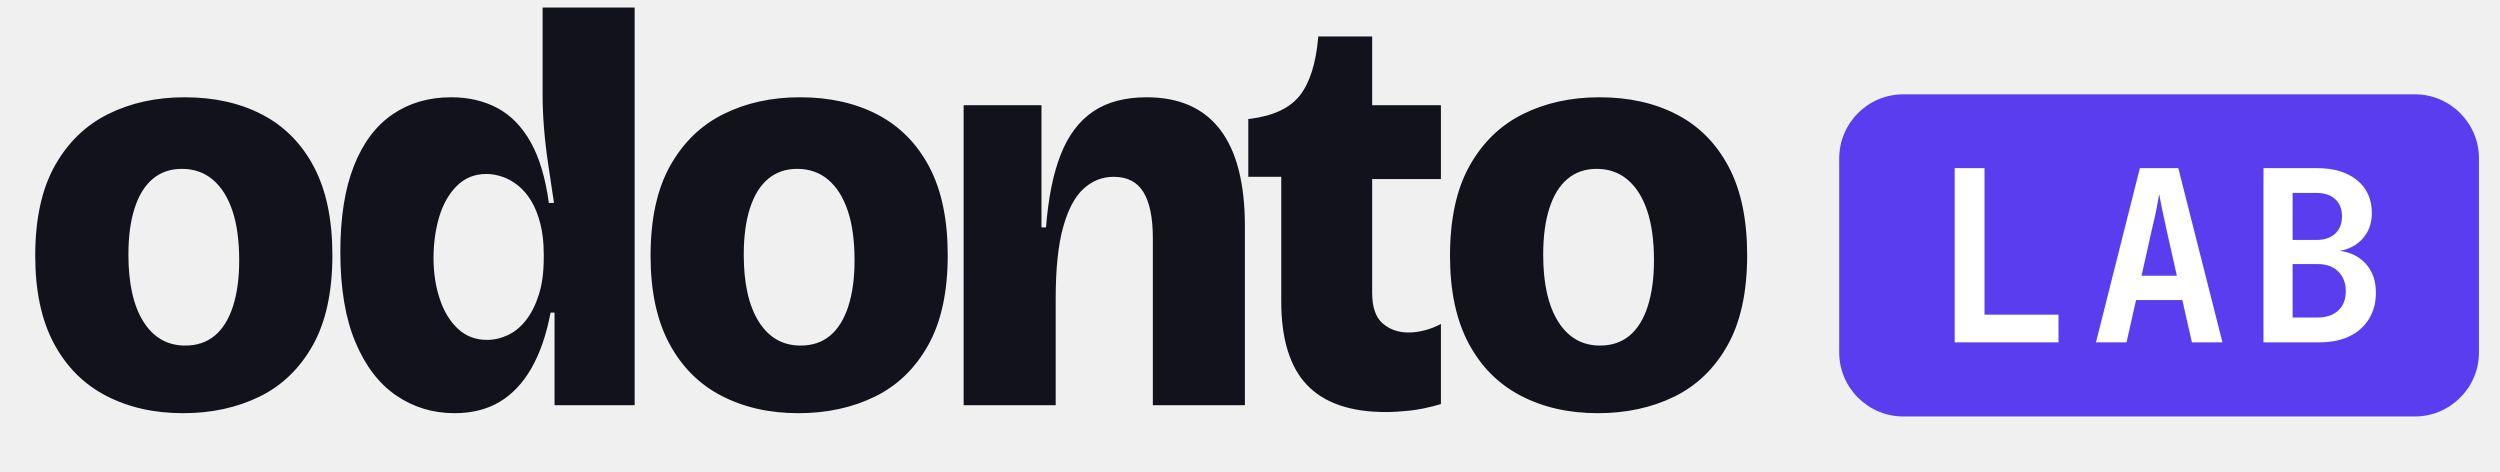
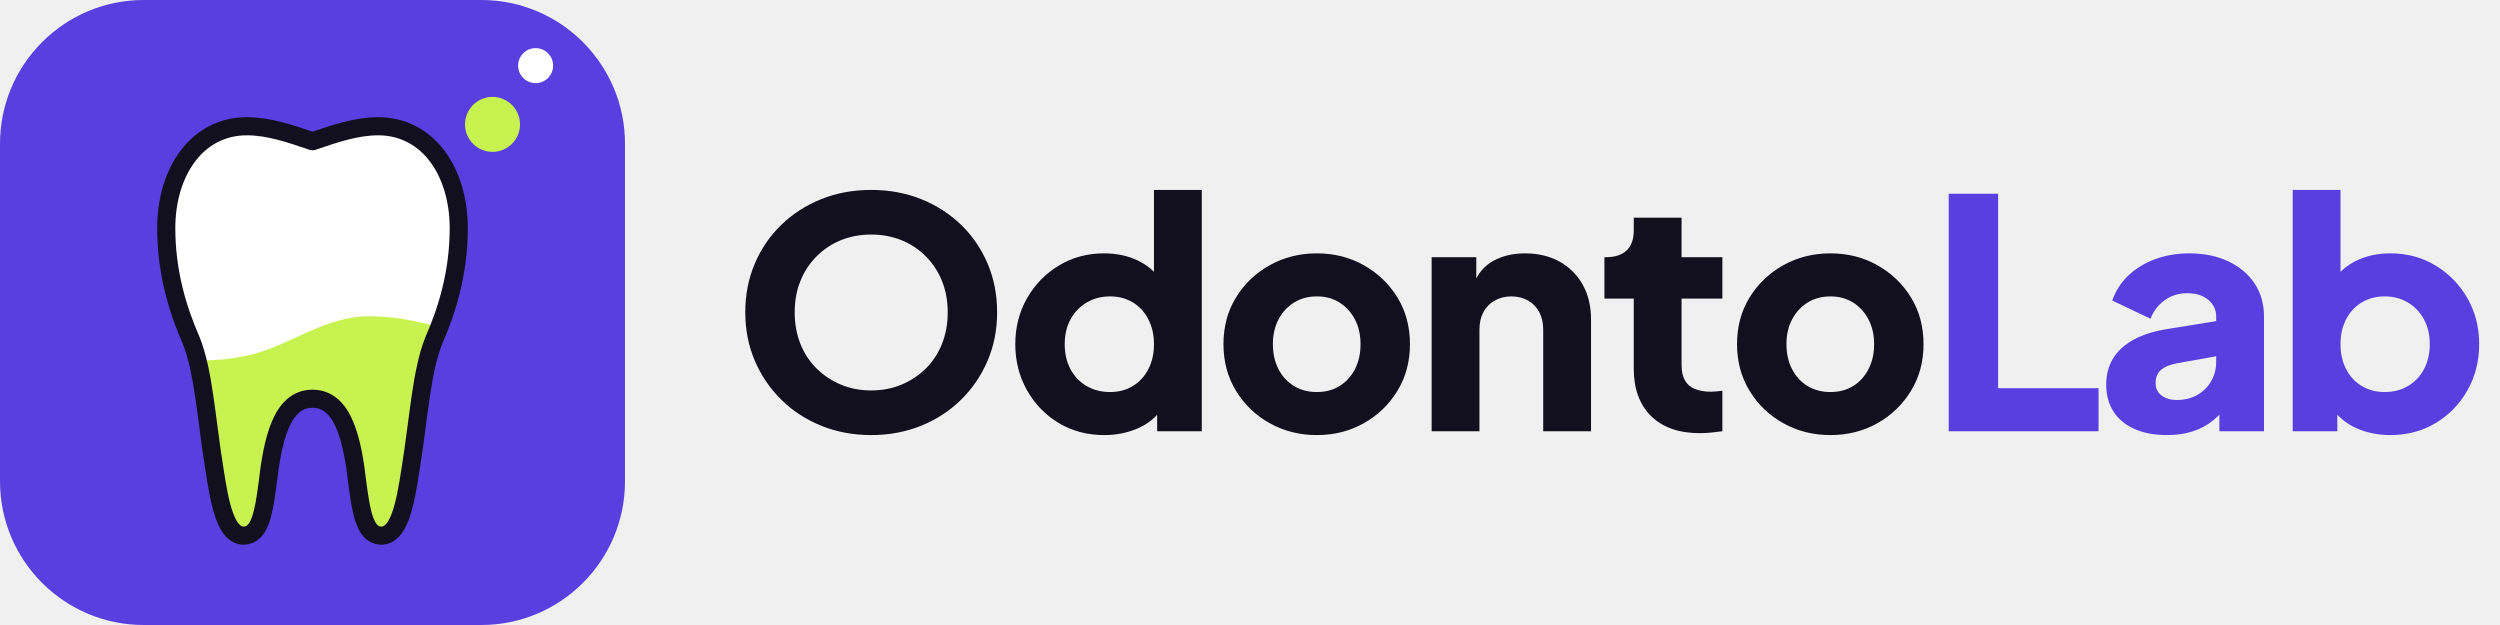
- <svg xmlns="http://www.w3.org/2000/svg" viewBox="0 0 440 83" width="440" height="83" role="img" aria-label="OdontoLab">
-   <path d="M32.2 72.72Q24.6 72.72 18.7 69.67Q12.8 66.62 9.5 60.47Q6.2 54.32 6.2 45.02Q6.2 35.32 9.65 29.17Q13.1 23.02 19.05 20.07Q25.0 17.12 32.5 17.12Q40.3 17.12 46.15 20.17Q52.0 23.22 55.25 29.37Q58.5 35.52 58.5 44.92Q58.5 54.62 55.05 60.77Q51.6 66.92 45.65 69.82Q39.7 72.72 32.2 72.72ZM32.6 60.82Q35.7 60.82 37.8 59.07Q39.9 57.32 41.0 53.92Q42.1 50.52 42.1 45.82Q42.1 40.62 40.9 37.07Q39.7 33.52 37.45 31.62Q35.2 29.72 32.0 29.72Q29.0 29.72 26.9 31.47Q24.8 33.22 23.7 36.62Q22.6 40.02 22.6 44.82Q22.6 52.42 25.25 56.62Q27.9 60.82 32.6 60.82ZM80.0 72.72Q74.3 72.72 69.75 69.62Q65.2 66.52 62.55 60.22Q59.9 53.92 59.9 44.32Q59.9 35.22 62.3 29.17Q64.7 23.12 69.1 20.12Q73.5 17.12 79.4 17.12Q84.0 17.12 87.55 19.02Q91.1 20.92 93.4 25.02Q95.7 29.12 96.6 35.72H97.5Q97.0 32.32 96.5 29.02Q96.0 25.72 95.75 22.62Q95.5 19.52 95.5 16.82V1.32H111.7V52.72V71.32H97.6V55.02H96.9Q95.8 60.82 93.55 64.77Q91.3 68.72 87.95 70.72Q84.6 72.72 80.0 72.72ZM85.7 59.82Q87.6 59.82 89.4 58.97Q91.2 58.12 92.6 56.32Q94.0 54.52 94.85 51.82Q95.7 49.12 95.7 45.42V44.72Q95.7 41.72 95.1 39.37Q94.5 37.02 93.5 35.37Q92.5 33.72 91.2 32.67Q89.9 31.62 88.45 31.12Q87.0 30.62 85.6 30.62Q82.5 30.62 80.4 32.72Q78.3 34.82 77.3 38.17Q76.3 41.52 76.3 45.42Q76.3 49.32 77.4 52.62Q78.5 55.92 80.6 57.87Q82.7 59.82 85.7 59.82ZM140.5 72.72Q132.9 72.72 127.0 69.67Q121.1 66.62 117.8 60.47Q114.5 54.32 114.5 45.02Q114.5 35.32 117.95 29.17Q121.4 23.02 127.35 20.07Q133.3 17.12 140.8 17.12Q148.6 17.12 154.45 20.17Q160.3 23.22 163.55 29.37Q166.8 35.52 166.8 44.92Q166.8 54.62 163.35 60.77Q159.9 66.92 153.95 69.82Q148.0 72.72 140.5 72.72ZM140.9 60.82Q144.0 60.82 146.1 59.07Q148.2 57.32 149.3 53.92Q150.4 50.52 150.4 45.82Q150.4 40.62 149.2 37.07Q148.0 33.52 145.75 31.62Q143.5 29.72 140.3 29.72Q137.3 29.72 135.2 31.47Q133.1 33.22 132.0 36.62Q130.9 40.02 130.9 44.82Q130.9 52.42 133.55 56.62Q136.2 60.82 140.9 60.82ZM169.6 71.32V41.42V18.52H183.3V40.02H184.1Q184.7 32.22 186.7 27.17Q188.7 22.12 192.4 19.62Q196.1 17.12 201.8 17.12Q210.4 17.12 214.75 22.82Q219.1 28.52 219.1 39.82V71.32H202.9V41.92Q202.9 36.52 201.25 33.82Q199.6 31.12 196.0 31.12Q193.0 31.12 190.7 33.22Q188.4 35.32 187.1 40.02Q185.8 44.72 185.8 52.62V71.32ZM243.9 72.52Q234.6 72.52 230.05 67.77Q225.5 63.02 225.5 53.02V31.12H219.7V20.92H220.0Q226.2 20.12 228.8 16.77Q231.4 13.42 232.0 6.62V6.42H241.5V18.52H253.6V31.52H241.5V51.52Q241.5 55.32 243.35 56.92Q245.2 58.52 247.9 58.52Q249.3 58.52 250.8 58.12Q252.3 57.72 253.6 57.02V71.12Q250.5 72.02 248.1 72.27Q245.7 72.52 243.9 72.52ZM281.2 72.72Q273.6 72.72 267.7 69.67Q261.8 66.62 258.5 60.47Q255.2 54.32 255.2 45.02Q255.2 35.32 258.65 29.17Q262.1 23.02 268.05 20.07Q274.0 17.12 281.5 17.12Q289.3 17.12 295.15 20.17Q301.0 23.22 304.25 29.37Q307.5 35.52 307.5 44.92Q307.5 54.62 304.05 60.77Q300.6 66.92 294.65 69.82Q288.7 72.72 281.2 72.72ZM281.6 60.82Q284.7 60.82 286.8 59.07Q288.9 57.32 290.0 53.92Q291.1 50.52 291.1 45.82Q291.1 40.62 289.9 37.07Q288.7 33.52 286.45 31.62Q284.2 29.72 281.0 29.72Q278.0 29.72 275.9 31.47Q273.8 33.22 272.7 36.62Q271.6 40.02 271.6 44.82Q271.6 52.42 274.25 56.62Q276.9 60.82 281.6 60.82Z" fill="#12121C" />
-   <rect x="323.7" y="16.6" width="112.6" height="56.7" rx="11.3" fill="#5B3DF0" />
-   <path d="M344.026 60.25V29.59H349.276V55.378H362.296V60.25ZM368.89 60.25 376.618 29.59H383.38L391.15 60.25H385.774L384.094 52.816H375.946L374.266 60.25ZM376.912 48.532H383.128L381.28 40.3Q380.818 38.242 380.482 36.583Q380.146 34.924 380.02 34.168Q379.894 34.924 379.579 36.583Q379.264 38.242 378.76 40.258ZM398.374 60.25V29.59H407.782Q412.234 29.59 414.838 31.711Q417.442 33.832 417.442 37.486Q417.442 39.544 416.518 41.056Q415.594 42.568 414.019 43.408Q412.444 44.248 410.386 44.248V44.08Q412.612 44.038 414.355 44.899Q416.098 45.76 417.127 47.44Q418.156 49.12 418.156 51.514Q418.156 54.16 416.938 56.134Q415.72 58.108 413.515 59.179Q411.31 60.25 408.244 60.25ZM403.498 55.882H407.908Q410.218 55.882 411.541 54.643Q412.864 53.404 412.864 51.262Q412.864 49.12 411.541 47.797Q410.218 46.474 407.908 46.474H403.498ZM403.498 42.232H407.698Q409.798 42.232 410.995 41.119Q412.192 40.006 412.192 38.074Q412.192 36.142 410.995 35.05Q409.798 33.958 407.698 33.958H403.498Z" fill="#FFFFFF" />
+ <svg xmlns="http://www.w3.org/2000/svg" viewBox="0 0 400 100" width="400" height="100" role="img" aria-label="OdontoLab">
+   <g transform="translate(0.00 0.00) scale(1)">
+     <defs>
+       <clipPath id="logo-violeta-dente">
+         <path d="M50 22.6C46.5 21.4 43 20.2 39.5 20.2C31.5 20.2 26.6 27.5 26.6 36.5C26.6 43.5 28.4 49.5 30.6 54.5C32.6 59.5 33 67 34.3 75C35.2 81 36.2 85.7 39 85.7C41.6 85.7 42.2 82 42.8 77.5C43.6 70.5 45 63.8 50 63.8C55 63.8 56.4 70.5 57.2 77.5C57.8 82 58.4 85.7 61 85.7C63.8 85.7 64.8 81 65.7 75C67 67 67.4 59.5 69.4 54.5C71.6 49.5 73.4 43.5 73.4 36.5C73.4 27.5 68.5 20.2 60.5 20.2C57 20.2 53.5 21.4 50 22.6Z" />
+       </clipPath>
+     </defs>
+     <rect width="100" height="100" rx="23" fill="#5A3FE0" />
+     <path d="M50 22.6C46.5 21.4 43 20.2 39.5 20.2C31.5 20.2 26.6 27.5 26.6 36.5C26.6 43.5 28.4 49.5 30.6 54.5C32.6 59.5 33 67 34.3 75C35.2 81 36.2 85.7 39 85.7C41.6 85.7 42.2 82 42.8 77.5C43.6 70.5 45 63.8 50 63.8C55 63.8 56.4 70.5 57.2 77.5C57.8 82 58.4 85.7 61 85.7C63.8 85.7 64.8 81 65.7 75C67 67 67.4 59.5 69.4 54.5C71.6 49.5 73.4 43.5 73.4 36.5C73.4 27.5 68.5 20.2 60.5 20.2C57 20.2 53.5 21.4 50 22.6Z" fill="#FFFFFF" />
+     <path d="M18 56C26 57.6 33 58.4 40 56.8C46.5 55.2 52 50.6 59 50.6C65 50.6 70 52.2 82 55.4V96H18Z" fill="#C8F250" clip-path="url(#logo-violeta-dente)" />
+     <path d="M50 22.6C46.5 21.4 43 20.2 39.5 20.2C31.5 20.2 26.6 27.5 26.6 36.5C26.6 43.5 28.4 49.5 30.6 54.5C32.6 59.5 33 67 34.3 75C35.2 81 36.2 85.7 39 85.7C41.6 85.7 42.2 82 42.8 77.5C43.6 70.5 45 63.8 50 63.8C55 63.8 56.4 70.5 57.2 77.5C57.8 82 58.4 85.7 61 85.7C63.8 85.7 64.8 81 65.7 75C67 67 67.4 59.5 69.4 54.5C71.6 49.5 73.4 43.5 73.4 36.5C73.4 27.5 68.5 20.2 60.5 20.2C57 20.2 53.5 21.4 50 22.6Z" fill="none" stroke="#12101F" stroke-width="2.9" stroke-linejoin="round" />
+     <circle cx="78.8" cy="19.9" r="4.4" fill="#C8F250" />
+     <circle cx="85.7" cy="10.5" r="2.8" fill="#FFFFFF" />
+   </g>
+   <path d="M139.392 69.612Q135.107 69.612 131.435 68.133Q127.762 66.654 125.034 63.976Q122.305 61.298 120.774 57.728Q119.244 54.157 119.244 49.974Q119.244 45.792 120.749 42.221Q122.254 38.651 124.983 35.999Q127.711 33.346 131.384 31.867Q135.056 30.388 139.392 30.388Q143.728 30.388 147.4 31.867Q151.072 33.346 153.801 35.999Q156.53 38.651 158.035 42.221Q159.54 45.792 159.54 49.974Q159.54 54.157 158.009 57.728Q156.479 61.298 153.75 63.976Q151.021 66.654 147.349 68.133Q143.677 69.612 139.392 69.612ZM139.392 62.471Q141.993 62.471 144.212 61.553Q146.431 60.635 148.114 58.977Q149.797 57.319 150.715 55.024Q151.634 52.729 151.634 49.974Q151.634 47.22 150.715 44.95Q149.797 42.681 148.114 40.997Q146.431 39.314 144.212 38.421Q141.993 37.529 139.392 37.529Q136.791 37.529 134.572 38.421Q132.353 39.314 130.67 40.997Q128.987 42.681 128.068 44.95Q127.15 47.22 127.15 49.974Q127.15 52.729 128.068 55.024Q128.987 57.319 130.67 58.977Q132.353 60.635 134.572 61.553Q136.791 62.471 139.392 62.471ZM176.678 69.612Q172.597 69.612 169.384 67.674Q166.17 65.736 164.309 62.42Q162.447 59.105 162.447 55.075Q162.447 50.995 164.334 47.705Q166.221 44.415 169.435 42.477Q172.648 40.538 176.627 40.538Q179.687 40.538 182.059 41.686Q184.431 42.834 185.808 44.925L184.635 46.455V30.388H192.286V69.0H185.145V63.899L185.859 65.481Q184.431 67.521 181.983 68.566Q179.534 69.612 176.678 69.612ZM177.596 62.726Q179.687 62.726 181.268 61.757Q182.85 60.788 183.742 59.054Q184.635 57.319 184.635 55.075Q184.635 52.831 183.742 51.097Q182.85 49.362 181.268 48.393Q179.687 47.424 177.596 47.424Q175.505 47.424 173.847 48.419Q172.189 49.413 171.271 51.122Q170.353 52.831 170.353 55.075Q170.353 57.319 171.271 59.054Q172.189 60.788 173.847 61.757Q175.505 62.726 177.596 62.726ZM210.699 69.612Q206.568 69.612 203.176 67.725Q199.784 65.838 197.769 62.548Q195.754 59.258 195.754 55.075Q195.754 50.842 197.769 47.577Q199.784 44.313 203.176 42.426Q206.568 40.538 210.699 40.538Q214.831 40.538 218.197 42.426Q221.564 44.313 223.579 47.577Q225.593 50.842 225.593 55.075Q225.593 59.258 223.579 62.548Q221.564 65.838 218.197 67.725Q214.831 69.612 210.699 69.612ZM210.699 62.726Q212.791 62.726 214.346 61.757Q215.902 60.788 216.795 59.054Q217.687 57.319 217.687 55.075Q217.687 52.831 216.795 51.122Q215.902 49.413 214.346 48.419Q212.791 47.424 210.699 47.424Q208.608 47.424 207.027 48.419Q205.446 49.413 204.553 51.122Q203.66 52.831 203.66 55.075Q203.66 57.319 204.553 59.054Q205.446 60.788 207.027 61.757Q208.608 62.726 210.699 62.726ZM229.062 69.0V41.15H236.203V46.659L235.795 45.435Q236.764 42.936 238.932 41.737Q241.099 40.538 244.007 40.538Q247.169 40.538 249.541 41.864Q251.913 43.191 253.239 45.562Q254.565 47.934 254.565 51.097V69.0H246.914V52.729Q246.914 51.097 246.277 49.923Q245.639 48.75 244.491 48.087Q243.344 47.424 241.813 47.424Q240.334 47.424 239.161 48.087Q237.988 48.75 237.35 49.923Q236.713 51.097 236.713 52.729V69.0ZM272.009 69.306Q266.96 69.306 264.18 66.577Q261.4 63.848 261.4 58.952V47.781H256.707V41.15H256.962Q259.105 41.15 260.252 40.079Q261.4 39.008 261.4 36.866V34.826H269.051V41.15H275.58V47.781H269.051V58.442Q269.051 59.87 269.561 60.813Q270.071 61.757 271.142 62.216Q272.213 62.675 273.795 62.675Q274.152 62.675 274.611 62.624Q275.07 62.573 275.58 62.522V69.0Q274.815 69.102 273.846 69.204Q272.877 69.306 272.009 69.306ZM292.871 69.612Q288.74 69.612 285.348 67.725Q281.956 65.838 279.941 62.548Q277.926 59.258 277.926 55.075Q277.926 50.842 279.941 47.577Q281.956 44.313 285.348 42.426Q288.74 40.538 292.871 40.538Q297.003 40.538 300.369 42.426Q303.736 44.313 305.75 47.577Q307.765 50.842 307.765 55.075Q307.765 59.258 305.75 62.548Q303.736 65.838 300.369 67.725Q297.003 69.612 292.871 69.612ZM292.871 62.726Q294.962 62.726 296.518 61.757Q298.074 60.788 298.966 59.054Q299.859 57.319 299.859 55.075Q299.859 52.831 298.966 51.122Q298.074 49.413 296.518 48.419Q294.962 47.424 292.871 47.424Q290.78 47.424 289.199 48.419Q287.617 49.413 286.725 51.122Q285.832 52.831 285.832 55.075Q285.832 57.319 286.725 59.054Q287.617 60.788 289.199 61.757Q290.78 62.726 292.871 62.726Z" fill="#12101F" />
+   <path d="M311.795 69.0V31H319.701V62.114H335.768V69.0ZM346.734 69.612Q343.725 69.612 341.532 68.643Q339.338 67.674 338.165 65.863Q336.992 64.052 336.992 61.553Q336.992 59.207 338.063 57.396Q339.134 55.585 341.353 54.361Q343.572 53.137 346.887 52.627L355.405 51.25V56.86L348.264 58.136Q346.632 58.442 345.765 59.181Q344.898 59.921 344.898 61.298Q344.898 62.573 345.867 63.287Q346.836 64.001 348.264 64.001Q350.152 64.001 351.58 63.185Q353.008 62.369 353.799 60.966Q354.589 59.564 354.589 57.881V50.638Q354.589 49.056 353.34 47.985Q352.09 46.914 349.948 46.914Q347.907 46.914 346.352 48.036Q344.796 49.158 344.082 50.995L337.961 48.087Q338.777 45.741 340.562 44.058Q342.348 42.374 344.847 41.456Q347.346 40.538 350.305 40.538Q353.824 40.538 356.528 41.813Q359.231 43.089 360.736 45.358Q362.24 47.628 362.24 50.638V69.0H355.099V64.511L356.834 64.205Q355.609 66.042 354.13 67.24Q352.651 68.439 350.815 69.026Q348.979 69.612 346.734 69.612ZM382.439 69.612Q379.583 69.612 377.16 68.566Q374.737 67.521 373.258 65.481L373.972 63.899V69.0H366.831V30.388H374.482V46.455L373.309 44.925Q374.686 42.834 377.058 41.686Q379.43 40.538 382.49 40.538Q386.468 40.538 389.682 42.477Q392.895 44.415 394.783 47.705Q396.67 50.995 396.67 55.075Q396.67 59.105 394.808 62.42Q392.946 65.736 389.733 67.674Q386.519 69.612 382.439 69.612ZM381.521 62.726Q383.663 62.726 385.295 61.757Q386.928 60.788 387.846 59.054Q388.764 57.319 388.764 55.075Q388.764 52.831 387.846 51.122Q386.928 49.413 385.295 48.419Q383.663 47.424 381.521 47.424Q379.481 47.424 377.874 48.393Q376.267 49.362 375.374 51.097Q374.482 52.831 374.482 55.075Q374.482 57.319 375.374 59.054Q376.267 60.788 377.874 61.757Q379.481 62.726 381.521 62.726Z" fill="#5A3FE0" />
</svg>
